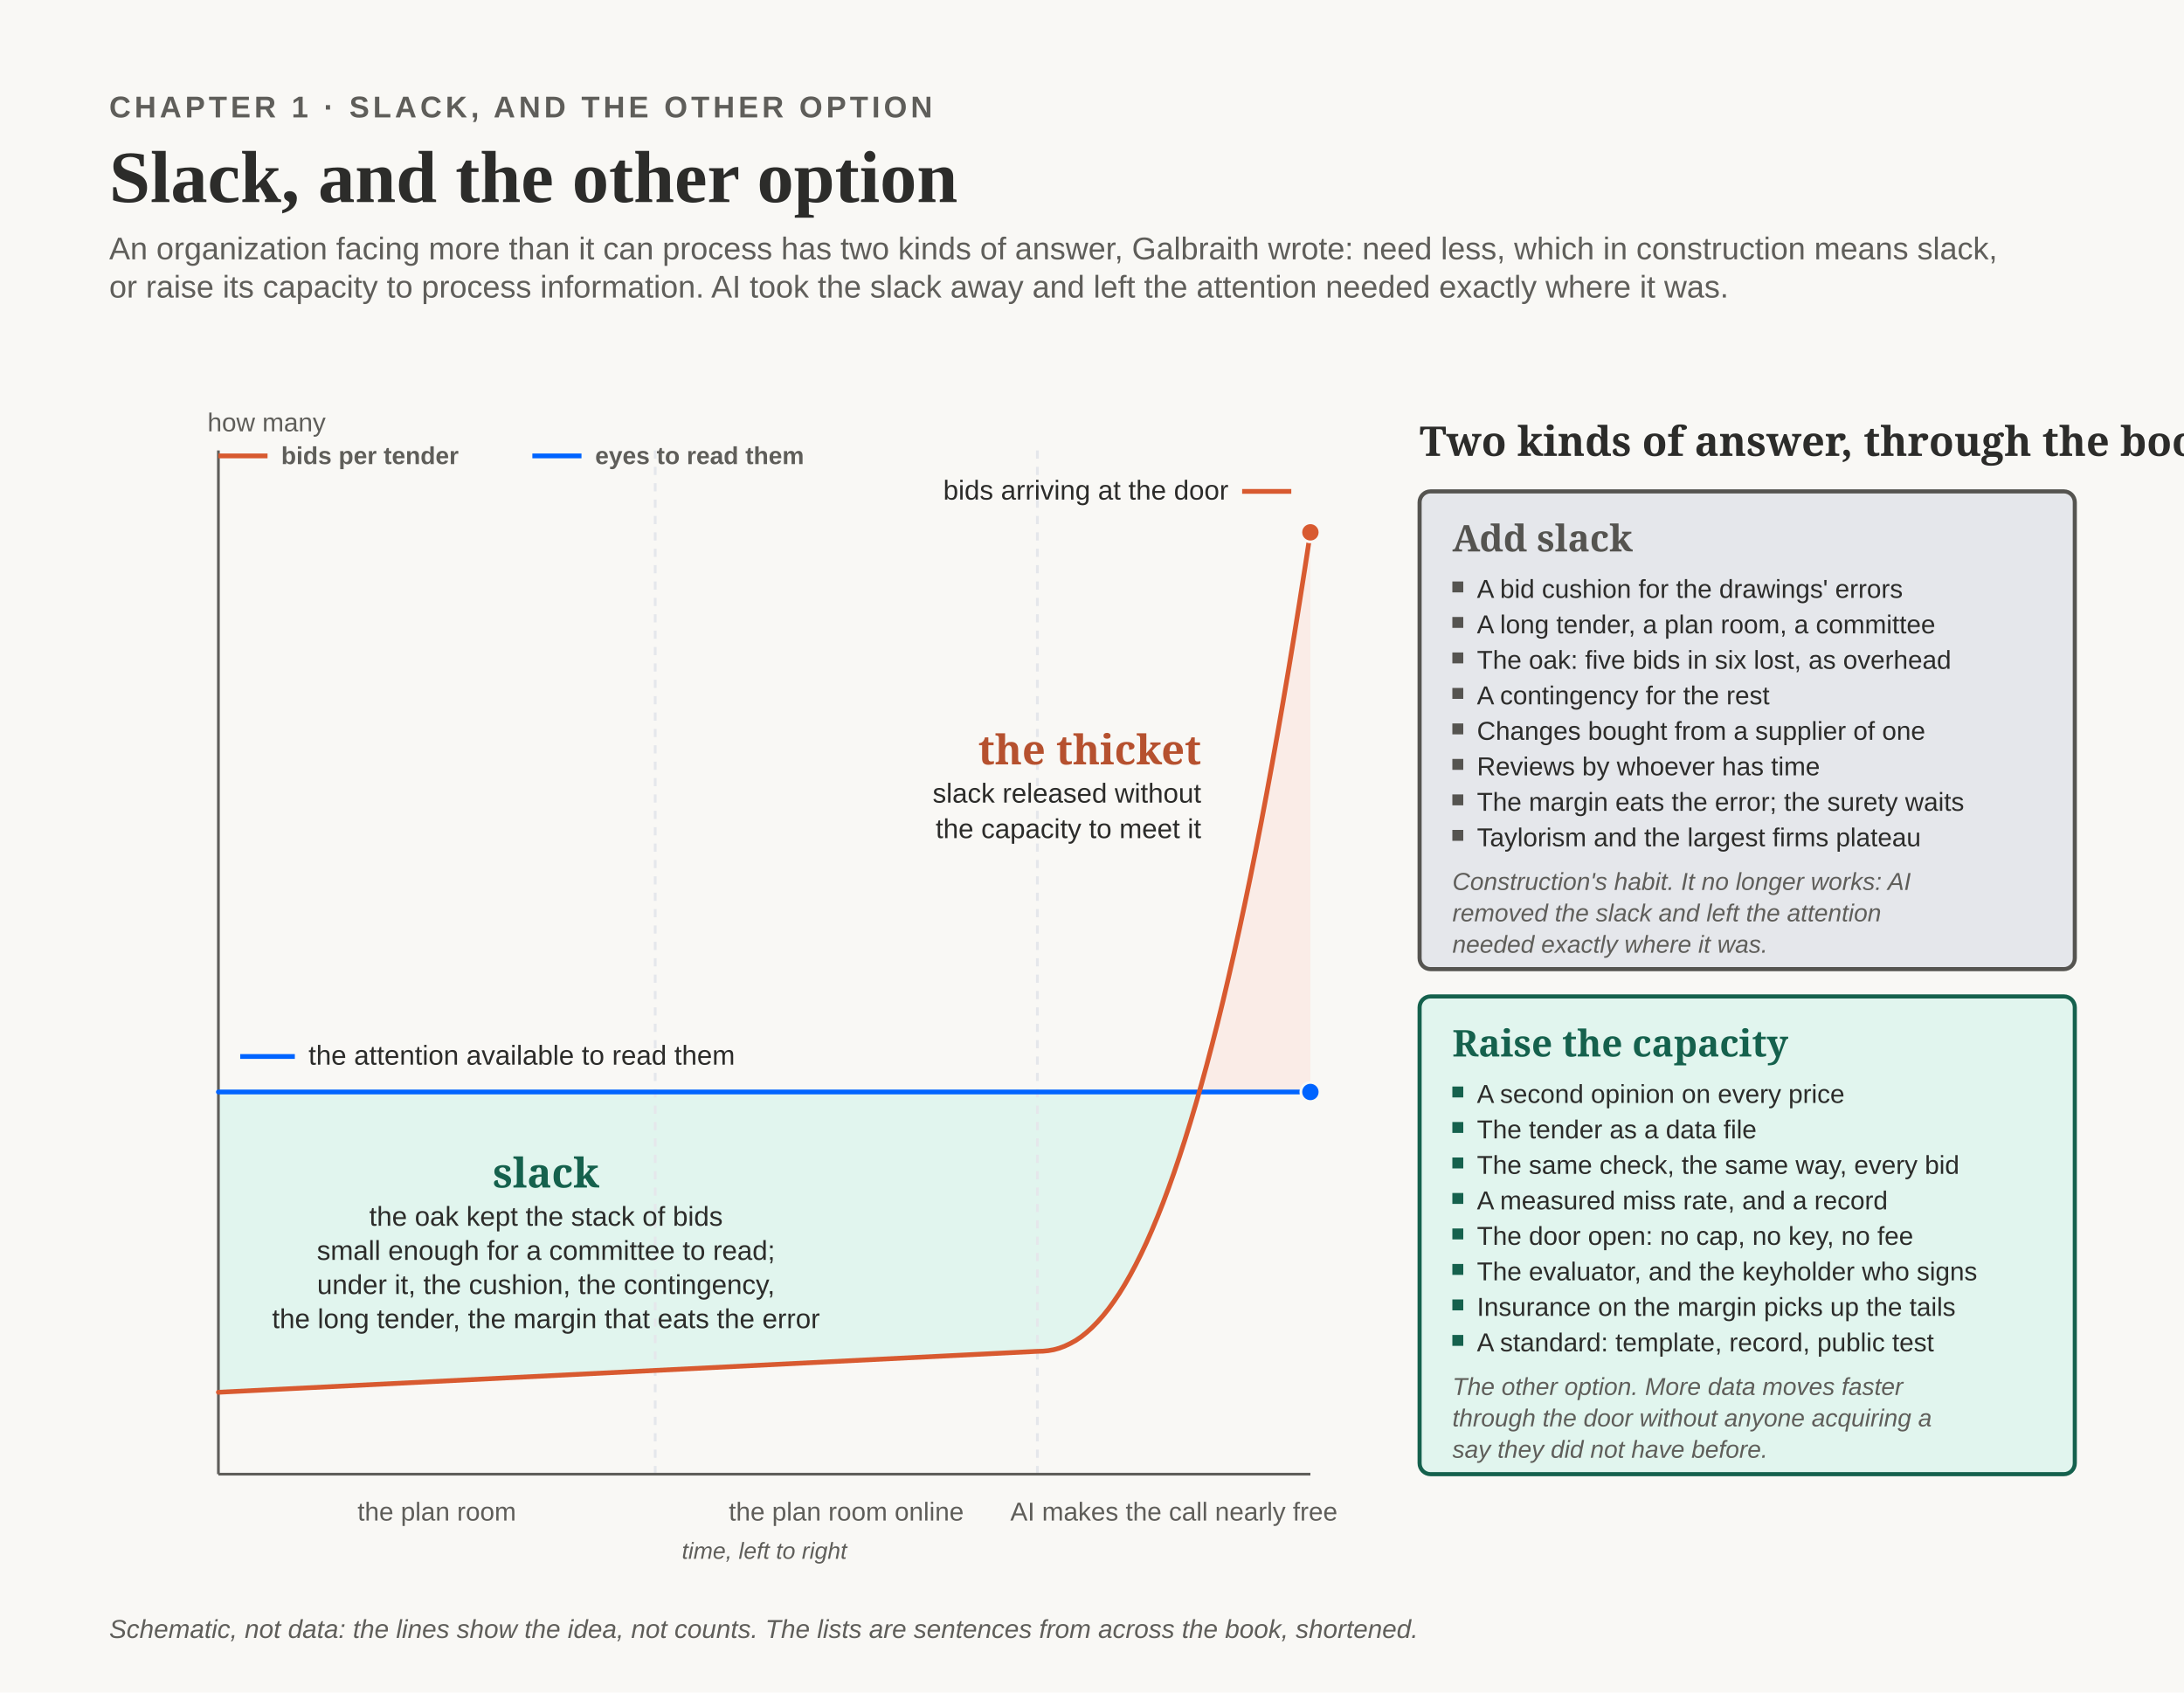
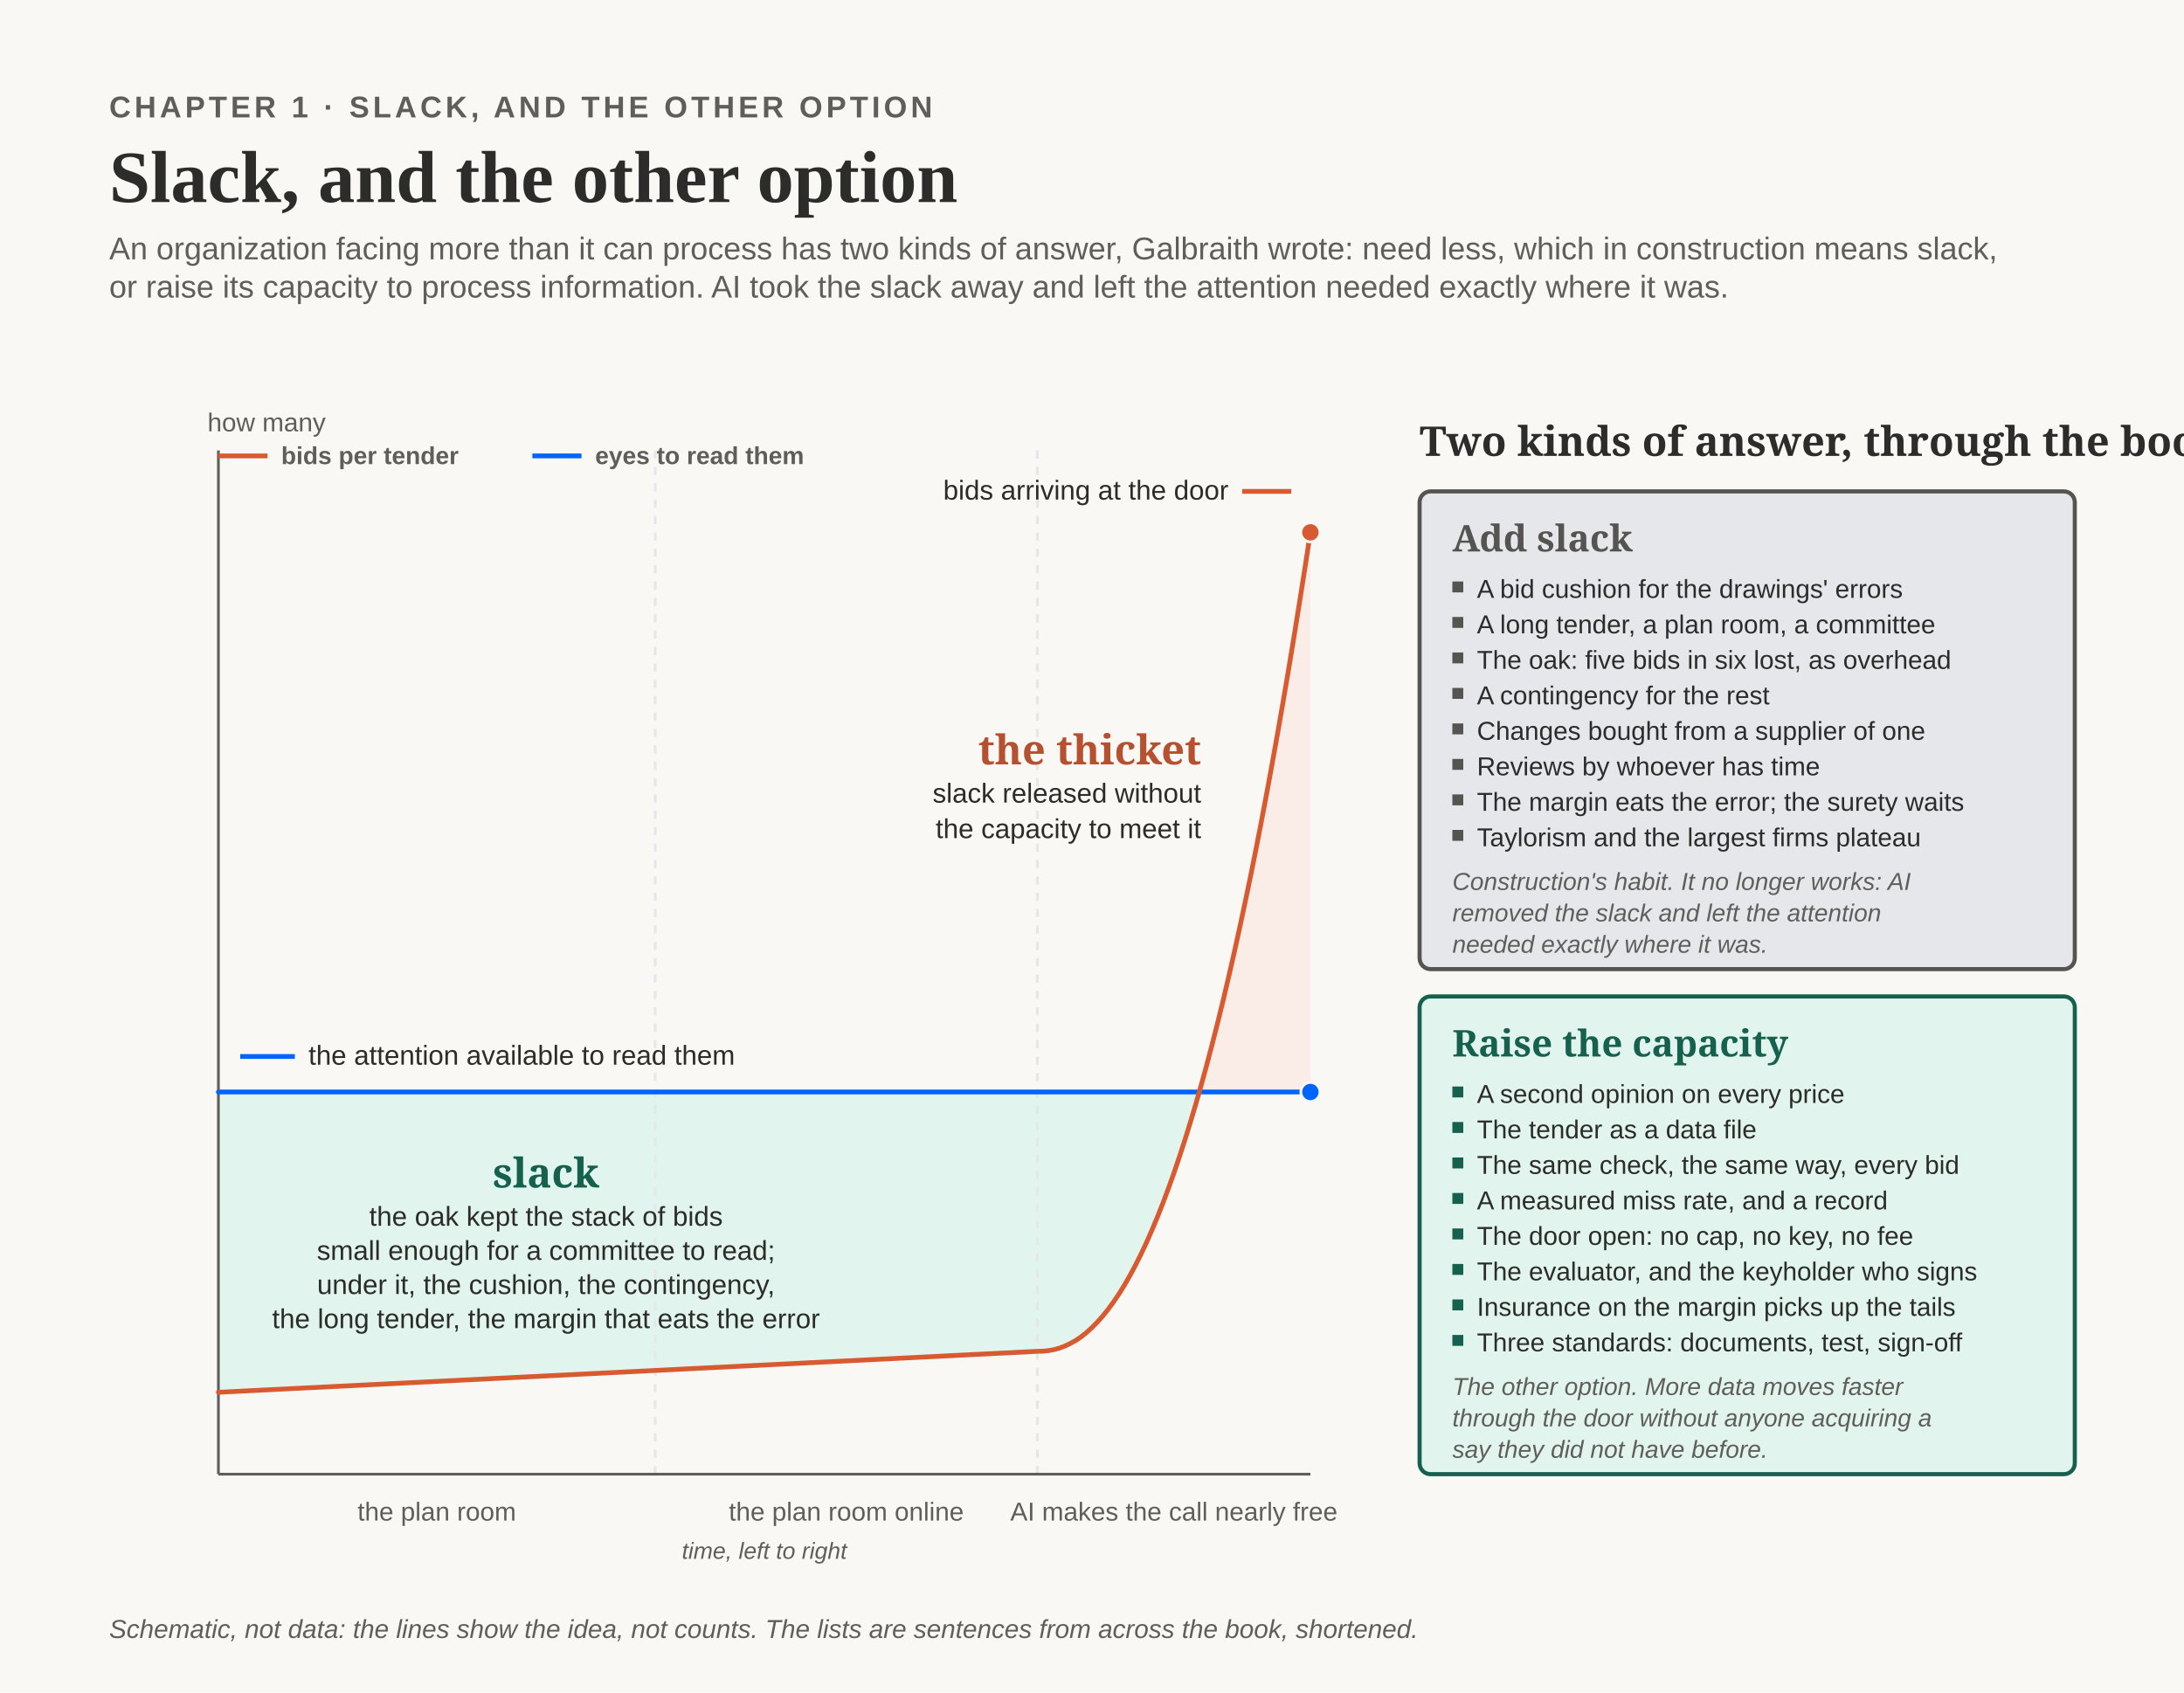
<svg xmlns="http://www.w3.org/2000/svg" viewBox="0 0 1600 1240" width="1600" height="1240">
  <style>
.eyebrow{font:600 22px "IBM Plex Sans",Arial,sans-serif;letter-spacing:.12em;fill:#5f5e5a}
.title{font:700 54px Georgia,"Times New Roman",serif;fill:#2c2c2a}
.dek{font:400 23px "IBM Plex Sans",Arial,sans-serif;fill:#5f5e5a}
.lab{font:700 30px Georgia,serif}
.boxtitle{font:700 27px Georgia,serif}
.note{font:400 20px "IBM Plex Sans",Arial,sans-serif}
.item{font:400 19px "IBM Plex Sans",Arial,sans-serif}
.legend{font:600 18px "IBM Plex Sans",Arial,sans-serif}
.axis{font:400 19px "IBM Plex Sans",Arial,sans-serif}
.axisnote{font:italic 400 17px "IBM Plex Sans",Arial,sans-serif}
.tiny{font:italic 400 18px "IBM Plex Sans",Arial,sans-serif}
.foot{font:italic 400 19px "IBM Plex Sans",Arial,sans-serif}
</style>
  <rect width="1600" height="1240" fill="#f9f8f5" />
  <text x="80" y="86" class="eyebrow" text-anchor="start">CHAPTER 1 · SLACK, AND THE OTHER OPTION</text>
  <text x="80" y="148" class="title" text-anchor="start">Slack, and the other option</text>
  <text x="80" y="190" class="dek" text-anchor="start">An organization facing more than it can process has two kinds of answer, Galbraith wrote: need less, which in construction means slack,</text>
  <text x="80" y="218" class="dek" text-anchor="start">or raise its capacity to process information. AI took the slack away and left the attention needed exactly where it was.</text>
  <polygon points="160.0,1020.0 164.0,1019.8 168.0,1019.6 172.0,1019.4 176.0,1019.2 180.0,1019.0 184.0,1018.8 188.0,1018.6 192.0,1018.4 196.0,1018.2 200.0,1018.0 204.0,1017.8 208.0,1017.6 212.0,1017.4 216.0,1017.2 220.0,1017.0 224.0,1016.8 228.0,1016.6 232.0,1016.4 236.0,1016.2 240.0,1016.0 244.0,1015.8 248.0,1015.6 252.0,1015.4 256.0,1015.2 260.0,1015.0 264.0,1014.8 268.0,1014.6 272.0,1014.4 276.0,1014.2 280.0,1014.0 284.0,1013.8 288.0,1013.6 292.0,1013.4 296.0,1013.2 300.0,1013.0 304.0,1012.8 308.0,1012.6 312.0,1012.4 316.0,1012.2 320.0,1012.0 324.0,1011.8 328.0,1011.6 332.0,1011.4 336.0,1011.2 340.0,1011.0 344.0,1010.8 348.0,1010.6 352.0,1010.4 356.0,1010.2 360.0,1010.0 364.0,1009.8 368.0,1009.6 372.0,1009.4 376.0,1009.2 380.0,1009.0 384.0,1008.8 388.0,1008.6 392.0,1008.4 396.0,1008.2 400.0,1008.0 404.0,1007.8 408.0,1007.6 412.0,1007.4 416.0,1007.2 420.0,1007.0 424.0,1006.8 428.0,1006.6 432.0,1006.4 436.0,1006.2 440.0,1006.0 444.0,1005.8 448.0,1005.6 452.0,1005.4 456.0,1005.2 460.0,1005.0 464.0,1004.8 468.0,1004.6 472.0,1004.4 476.0,1004.2 480.0,1004.0 484.0,1003.8 488.0,1003.6 492.0,1003.4 496.0,1003.2 500.0,1003.0 504.0,1002.8 508.0,1002.6 512.0,1002.4 516.0,1002.2 520.0,1002.0 524.0,1001.8 528.0,1001.6 532.0,1001.4 536.0,1001.2 540.0,1001.0 544.0,1000.8 548.0,1000.6 552.0,1000.4 556.0,1000.2 560.0,1000.0 564.0,999.8 568.0,999.6 572.0,999.4 576.0,999.2 580.0,999.0 584.0,998.8 588.0,998.6 592.0,998.4 596.0,998.2 600.0,998.0 604.0,997.8 608.0,997.6 612.0,997.4 616.0,997.2 620.0,997.0 624.0,996.8 628.0,996.6 632.0,996.4 636.0,996.2 640.0,996.0 644.0,995.8 648.0,995.6 652.0,995.4 656.0,995.2 660.0,995.0 664.0,994.8 668.0,994.6 672.0,994.4 676.0,994.2 680.0,994.0 684.0,993.8 688.0,993.6 692.0,993.4 696.0,993.2 700.0,993.0 704.0,992.8 708.0,992.6 712.0,992.4 716.0,992.2 720.0,992.0 724.0,991.8 728.0,991.6 732.0,991.4 736.0,991.2 740.0,991.0 744.0,990.8 748.0,990.6 752.0,990.4 756.0,990.2 760.0,990.0 764.0,989.9 768.0,989.5 772.0,988.8 776.0,987.7 780.0,986.2 784.0,984.3 788.0,982.1 792.0,979.4 796.0,976.2 800.0,972.6 804.0,968.5 808.0,964.0 812.0,959.0 816.0,953.5 820.0,947.6 824.0,941.1 828.0,934.1 832.0,926.6 836.0,918.6 840.0,910.1 844.0,901.0 848.0,891.4 852.0,881.3 856.0,870.6 860.0,859.4 864.0,847.6 868.0,835.3 872.0,822.4 876.0,809.0 880.0,795.0 880.0,800.0 160.0,800.0" fill="#e1f5ee" />
  <polygon points="880.0,795.0 884.0,780.4 888.0,765.2 892.0,749.5 896.0,733.2 900.0,716.2 904.0,698.7 908.0,680.6 912.0,661.9 916.0,642.7 920.0,622.8 924.0,602.3 928.0,581.1 932.0,559.4 936.0,537.1 940.0,514.1 944.0,490.6 948.0,466.4 952.0,441.5 956.0,416.1 960.0,390.0 960.0,800.0 880.0,800.0" fill="#faece7" />
  <line x1="480" y1="330" x2="480" y2="1080" stroke="#e5e7eb" stroke-width="2" stroke-dasharray="6 6" />
  <line x1="760" y1="330" x2="760" y2="1080" stroke="#e5e7eb" stroke-width="2" stroke-dasharray="6 6" />
  <line x1="160" y1="1080" x2="960" y2="1080" stroke="#5f5e5a" stroke-width="2" />
  <line x1="160" y1="330" x2="160" y2="1080" stroke="#5f5e5a" stroke-width="2" />
  <line x1="160" y1="800" x2="960" y2="800" stroke="#0064ff" stroke-width="3.5" stroke-linecap="round" />
  <path d="M160.0,1020.0 L164.0,1019.8 L168.0,1019.6 L172.0,1019.4 L176.0,1019.2 L180.0,1019.0 L184.0,1018.8 L188.0,1018.6 L192.0,1018.4 L196.0,1018.2 L200.0,1018.0 L204.0,1017.8 L208.0,1017.6 L212.0,1017.4 L216.0,1017.2 L220.0,1017.0 L224.0,1016.8 L228.0,1016.6 L232.0,1016.4 L236.0,1016.2 L240.0,1016.0 L244.0,1015.8 L248.0,1015.6 L252.0,1015.4 L256.0,1015.2 L260.0,1015.0 L264.0,1014.8 L268.0,1014.6 L272.0,1014.4 L276.0,1014.2 L280.0,1014.0 L284.0,1013.8 L288.0,1013.6 L292.0,1013.4 L296.0,1013.2 L300.0,1013.0 L304.0,1012.8 L308.0,1012.6 L312.0,1012.4 L316.0,1012.2 L320.0,1012.0 L324.0,1011.8 L328.0,1011.6 L332.0,1011.4 L336.0,1011.2 L340.0,1011.0 L344.0,1010.8 L348.0,1010.6 L352.0,1010.4 L356.0,1010.2 L360.0,1010.0 L364.0,1009.8 L368.0,1009.6 L372.0,1009.4 L376.0,1009.2 L380.0,1009.0 L384.0,1008.8 L388.0,1008.6 L392.0,1008.4 L396.0,1008.2 L400.0,1008.0 L404.0,1007.8 L408.0,1007.6 L412.0,1007.4 L416.0,1007.2 L420.0,1007.0 L424.0,1006.8 L428.0,1006.6 L432.0,1006.4 L436.0,1006.2 L440.0,1006.0 L444.0,1005.8 L448.0,1005.6 L452.0,1005.4 L456.0,1005.2 L460.0,1005.0 L464.0,1004.8 L468.0,1004.6 L472.0,1004.4 L476.0,1004.2 L480.0,1004.0 L484.0,1003.8 L488.0,1003.6 L492.0,1003.4 L496.0,1003.2 L500.0,1003.0 L504.0,1002.8 L508.0,1002.6 L512.0,1002.4 L516.0,1002.2 L520.0,1002.0 L524.0,1001.8 L528.0,1001.6 L532.0,1001.4 L536.0,1001.2 L540.0,1001.0 L544.0,1000.8 L548.0,1000.6 L552.0,1000.4 L556.0,1000.2 L560.0,1000.0 L564.0,999.8 L568.0,999.6 L572.0,999.4 L576.0,999.2 L580.0,999.0 L584.0,998.8 L588.0,998.6 L592.0,998.4 L596.0,998.2 L600.0,998.0 L604.0,997.8 L608.0,997.6 L612.0,997.4 L616.0,997.2 L620.0,997.0 L624.0,996.8 L628.0,996.6 L632.0,996.4 L636.0,996.2 L640.0,996.0 L644.0,995.8 L648.0,995.6 L652.0,995.4 L656.0,995.2 L660.0,995.0 L664.0,994.8 L668.0,994.6 L672.0,994.4 L676.0,994.2 L680.0,994.0 L684.0,993.8 L688.0,993.6 L692.0,993.4 L696.0,993.2 L700.0,993.0 L704.0,992.8 L708.0,992.6 L712.0,992.4 L716.0,992.2 L720.0,992.0 L724.0,991.8 L728.0,991.6 L732.0,991.4 L736.0,991.2 L740.0,991.0 L744.0,990.8 L748.0,990.6 L752.0,990.4 L756.0,990.2 L760.0,990.0 L764.0,989.9 L768.0,989.5 L772.0,988.8 L776.0,987.7 L780.0,986.2 L784.0,984.3 L788.0,982.1 L792.0,979.4 L796.0,976.2 L800.0,972.6 L804.0,968.5 L808.0,964.0 L812.0,959.0 L816.0,953.5 L820.0,947.6 L824.0,941.1 L828.0,934.1 L832.0,926.6 L836.0,918.6 L840.0,910.1 L844.0,901.0 L848.0,891.4 L852.0,881.3 L856.0,870.6 L860.0,859.4 L864.0,847.6 L868.0,835.3 L872.0,822.4 L876.0,809.0 L880.0,795.0 L884.0,780.4 L888.0,765.2 L892.0,749.5 L896.0,733.2 L900.0,716.2 L904.0,698.7 L908.0,680.6 L912.0,661.9 L916.0,642.7 L920.0,622.8 L924.0,602.3 L928.0,581.1 L932.0,559.4 L936.0,537.1 L940.0,514.1 L944.0,490.6 L948.0,466.4 L952.0,441.5 L956.0,416.1 L960.0,390.0" fill="none" stroke="#d85a30" stroke-width="3.5" stroke-linecap="round" stroke-linejoin="round" />
  <circle cx="960" cy="390.0" r="7" fill="#d85a30" stroke="#f9f8f5" stroke-width="2" />
  <circle cx="960" cy="800" r="7" fill="#0064ff" stroke="#f9f8f5" stroke-width="2" />
  <text x="152" y="316" class="axis" text-anchor="start" fill="#5f5e5a">how many</text>
  <text x="320.0" y="1114" class="axis" text-anchor="middle" fill="#5f5e5a">the plan room</text>
  <text x="620.0" y="1114" class="axis" text-anchor="middle" fill="#5f5e5a">the plan room online</text>
  <text x="860.0" y="1114" class="axis" text-anchor="middle" fill="#5f5e5a">AI makes the call nearly free</text>
  <text x="560.0" y="1142" class="axisnote" text-anchor="middle" fill="#5f5e5a">time, left to right</text>
  <text x="400" y="870" class="lab" text-anchor="middle" fill="#15614d">slack</text>
  <text x="400" y="898" class="note" text-anchor="middle" fill="#2c2c2a">the oak kept the stack of bids</text>
  <text x="400" y="923" class="note" text-anchor="middle" fill="#2c2c2a">small enough for a committee to read;</text>
  <text x="400" y="948" class="note" text-anchor="middle" fill="#2c2c2a">under it, the cushion, the contingency,</text>
  <text x="400" y="973" class="note" text-anchor="middle" fill="#2c2c2a">the long tender, the margin that eats the error</text>
  <text x="880" y="560" class="lab" text-anchor="end" fill="#b6512f">the thicket</text>
  <text x="880" y="588" class="note" text-anchor="end" fill="#2c2c2a">slack released without</text>
  <text x="880" y="614" class="note" text-anchor="end" fill="#2c2c2a">the capacity to meet it</text>
  <line x1="910" y1="360.0" x2="946" y2="360.0" stroke="#d85a30" stroke-width="3.5" />
  <text x="900" y="366.0" class="note" text-anchor="end" fill="#2c2c2a">bids arriving at the door</text>
  <line x1="176" y1="774" x2="216" y2="774" stroke="#0064ff" stroke-width="3.5" />
  <text x="226" y="780" class="note" text-anchor="start" fill="#2c2c2a">the attention available to read them</text>
  <line x1="160" y1="334" x2="196" y2="334" stroke="#d85a30" stroke-width="3.5" />
  <text x="206" y="340" class="legend" text-anchor="start" fill="#5f5e5a">bids per tender</text>
  <line x1="390" y1="334" x2="426" y2="334" stroke="#0064ff" stroke-width="3.5" />
  <text x="436" y="340" class="legend" text-anchor="start" fill="#5f5e5a">eyes to read them</text>
  <text x="1040" y="334" class="lab" text-anchor="start" fill="#2c2c2a">Two kinds of answer, through the book</text>
  <rect x="1040" y="360" width="480" height="350" rx="8" fill="#e5e7eb" stroke="#555450" stroke-width="3" />
  <text x="1064" y="404" class="boxtitle" text-anchor="start" fill="#555450">Add slack</text>
  <rect x="1064" y="426" width="8" height="8" fill="#555450" />
  <text x="1082" y="438" class="item" text-anchor="start" fill="#2c2c2a">A bid cushion for the drawings' errors</text>
  <rect x="1064" y="452" width="8" height="8" fill="#555450" />
  <text x="1082" y="464" class="item" text-anchor="start" fill="#2c2c2a">A long tender, a plan room, a committee</text>
  <rect x="1064" y="478" width="8" height="8" fill="#555450" />
  <text x="1082" y="490" class="item" text-anchor="start" fill="#2c2c2a">The oak: five bids in six lost, as overhead</text>
  <rect x="1064" y="504" width="8" height="8" fill="#555450" />
  <text x="1082" y="516" class="item" text-anchor="start" fill="#2c2c2a">A contingency for the rest</text>
  <rect x="1064" y="530" width="8" height="8" fill="#555450" />
  <text x="1082" y="542" class="item" text-anchor="start" fill="#2c2c2a">Changes bought from a supplier of one</text>
  <rect x="1064" y="556" width="8" height="8" fill="#555450" />
  <text x="1082" y="568" class="item" text-anchor="start" fill="#2c2c2a">Reviews by whoever has time</text>
  <rect x="1064" y="582" width="8" height="8" fill="#555450" />
  <text x="1082" y="594" class="item" text-anchor="start" fill="#2c2c2a">The margin eats the error; the surety waits</text>
  <rect x="1064" y="608" width="8" height="8" fill="#555450" />
  <text x="1082" y="620" class="item" text-anchor="start" fill="#2c2c2a">Taylorism and the largest firms plateau</text>
  <text x="1064" y="652" class="tiny" text-anchor="start" fill="#5f5e5a">Construction's habit. It no longer works: AI</text>
  <text x="1064" y="675" class="tiny" text-anchor="start" fill="#5f5e5a">removed the slack and left the attention</text>
  <text x="1064" y="698" class="tiny" text-anchor="start" fill="#5f5e5a">needed exactly where it was.</text>
  <rect x="1040" y="730" width="480" height="350" rx="8" fill="#e1f5ee" stroke="#15614d" stroke-width="3" />
  <text x="1064" y="774" class="boxtitle" text-anchor="start" fill="#15614d">Raise the capacity</text>
  <rect x="1064" y="796" width="8" height="8" fill="#15614d" />
  <text x="1082" y="808" class="item" text-anchor="start" fill="#2c2c2a">A second opinion on every price</text>
  <rect x="1064" y="822" width="8" height="8" fill="#15614d" />
  <text x="1082" y="834" class="item" text-anchor="start" fill="#2c2c2a">The tender as a data file</text>
  <rect x="1064" y="848" width="8" height="8" fill="#15614d" />
  <text x="1082" y="860" class="item" text-anchor="start" fill="#2c2c2a">The same check, the same way, every bid</text>
  <rect x="1064" y="874" width="8" height="8" fill="#15614d" />
  <text x="1082" y="886" class="item" text-anchor="start" fill="#2c2c2a">A measured miss rate, and a record</text>
  <rect x="1064" y="900" width="8" height="8" fill="#15614d" />
  <text x="1082" y="912" class="item" text-anchor="start" fill="#2c2c2a">The door open: no cap, no key, no fee</text>
  <rect x="1064" y="926" width="8" height="8" fill="#15614d" />
  <text x="1082" y="938" class="item" text-anchor="start" fill="#2c2c2a">The evaluator, and the keyholder who signs</text>
  <rect x="1064" y="952" width="8" height="8" fill="#15614d" />
  <text x="1082" y="964" class="item" text-anchor="start" fill="#2c2c2a">Insurance on the margin picks up the tails</text>
  <rect x="1064" y="978" width="8" height="8" fill="#15614d" />
-   <text x="1082" y="990" class="item" text-anchor="start" fill="#2c2c2a">A standard: template, record, public test</text>
+   <text x="1082" y="990" class="item" text-anchor="start" fill="#2c2c2a">Three standards: documents, test, sign-off</text>
  <text x="1064" y="1022" class="tiny" text-anchor="start" fill="#5f5e5a">The other option. More data moves faster</text>
  <text x="1064" y="1045" class="tiny" text-anchor="start" fill="#5f5e5a">through the door without anyone acquiring a</text>
  <text x="1064" y="1068" class="tiny" text-anchor="start" fill="#5f5e5a">say they did not have before.</text>
  <text x="80" y="1200" class="foot" text-anchor="start" fill="#5f5e5a">Schematic, not data: the lines show the idea, not counts. The lists are sentences from across the book, shortened.</text>
</svg>
